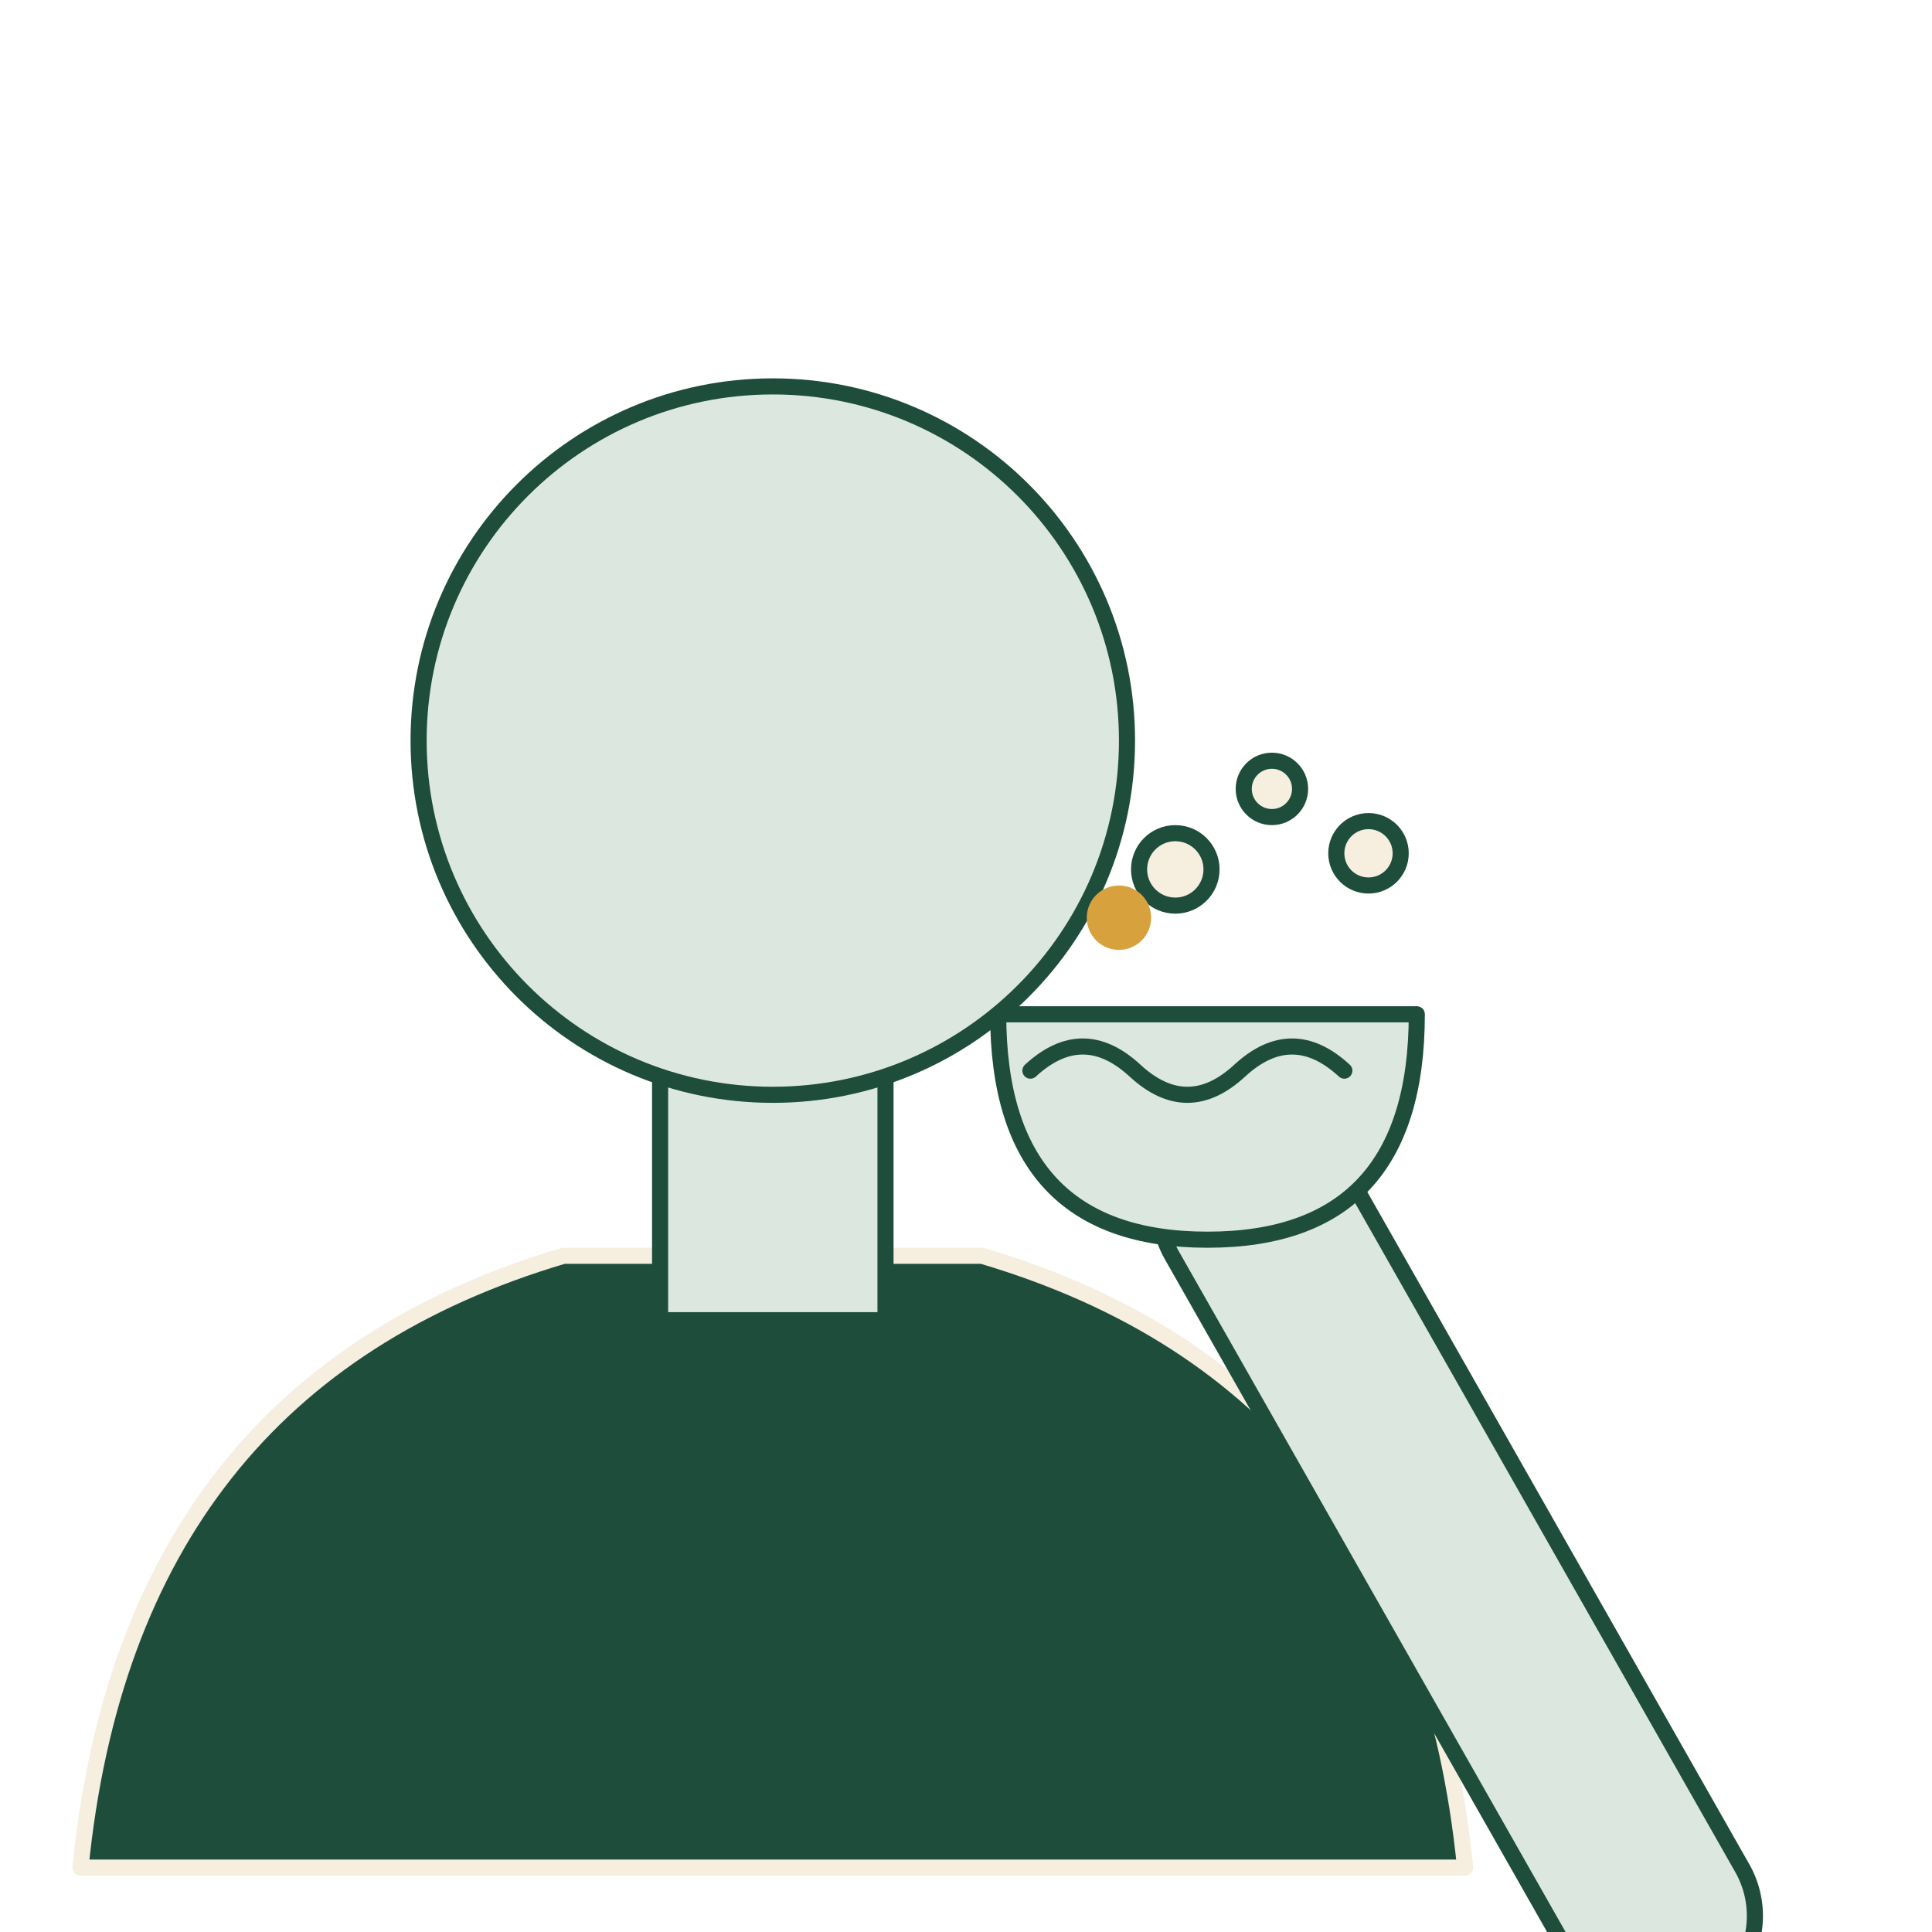
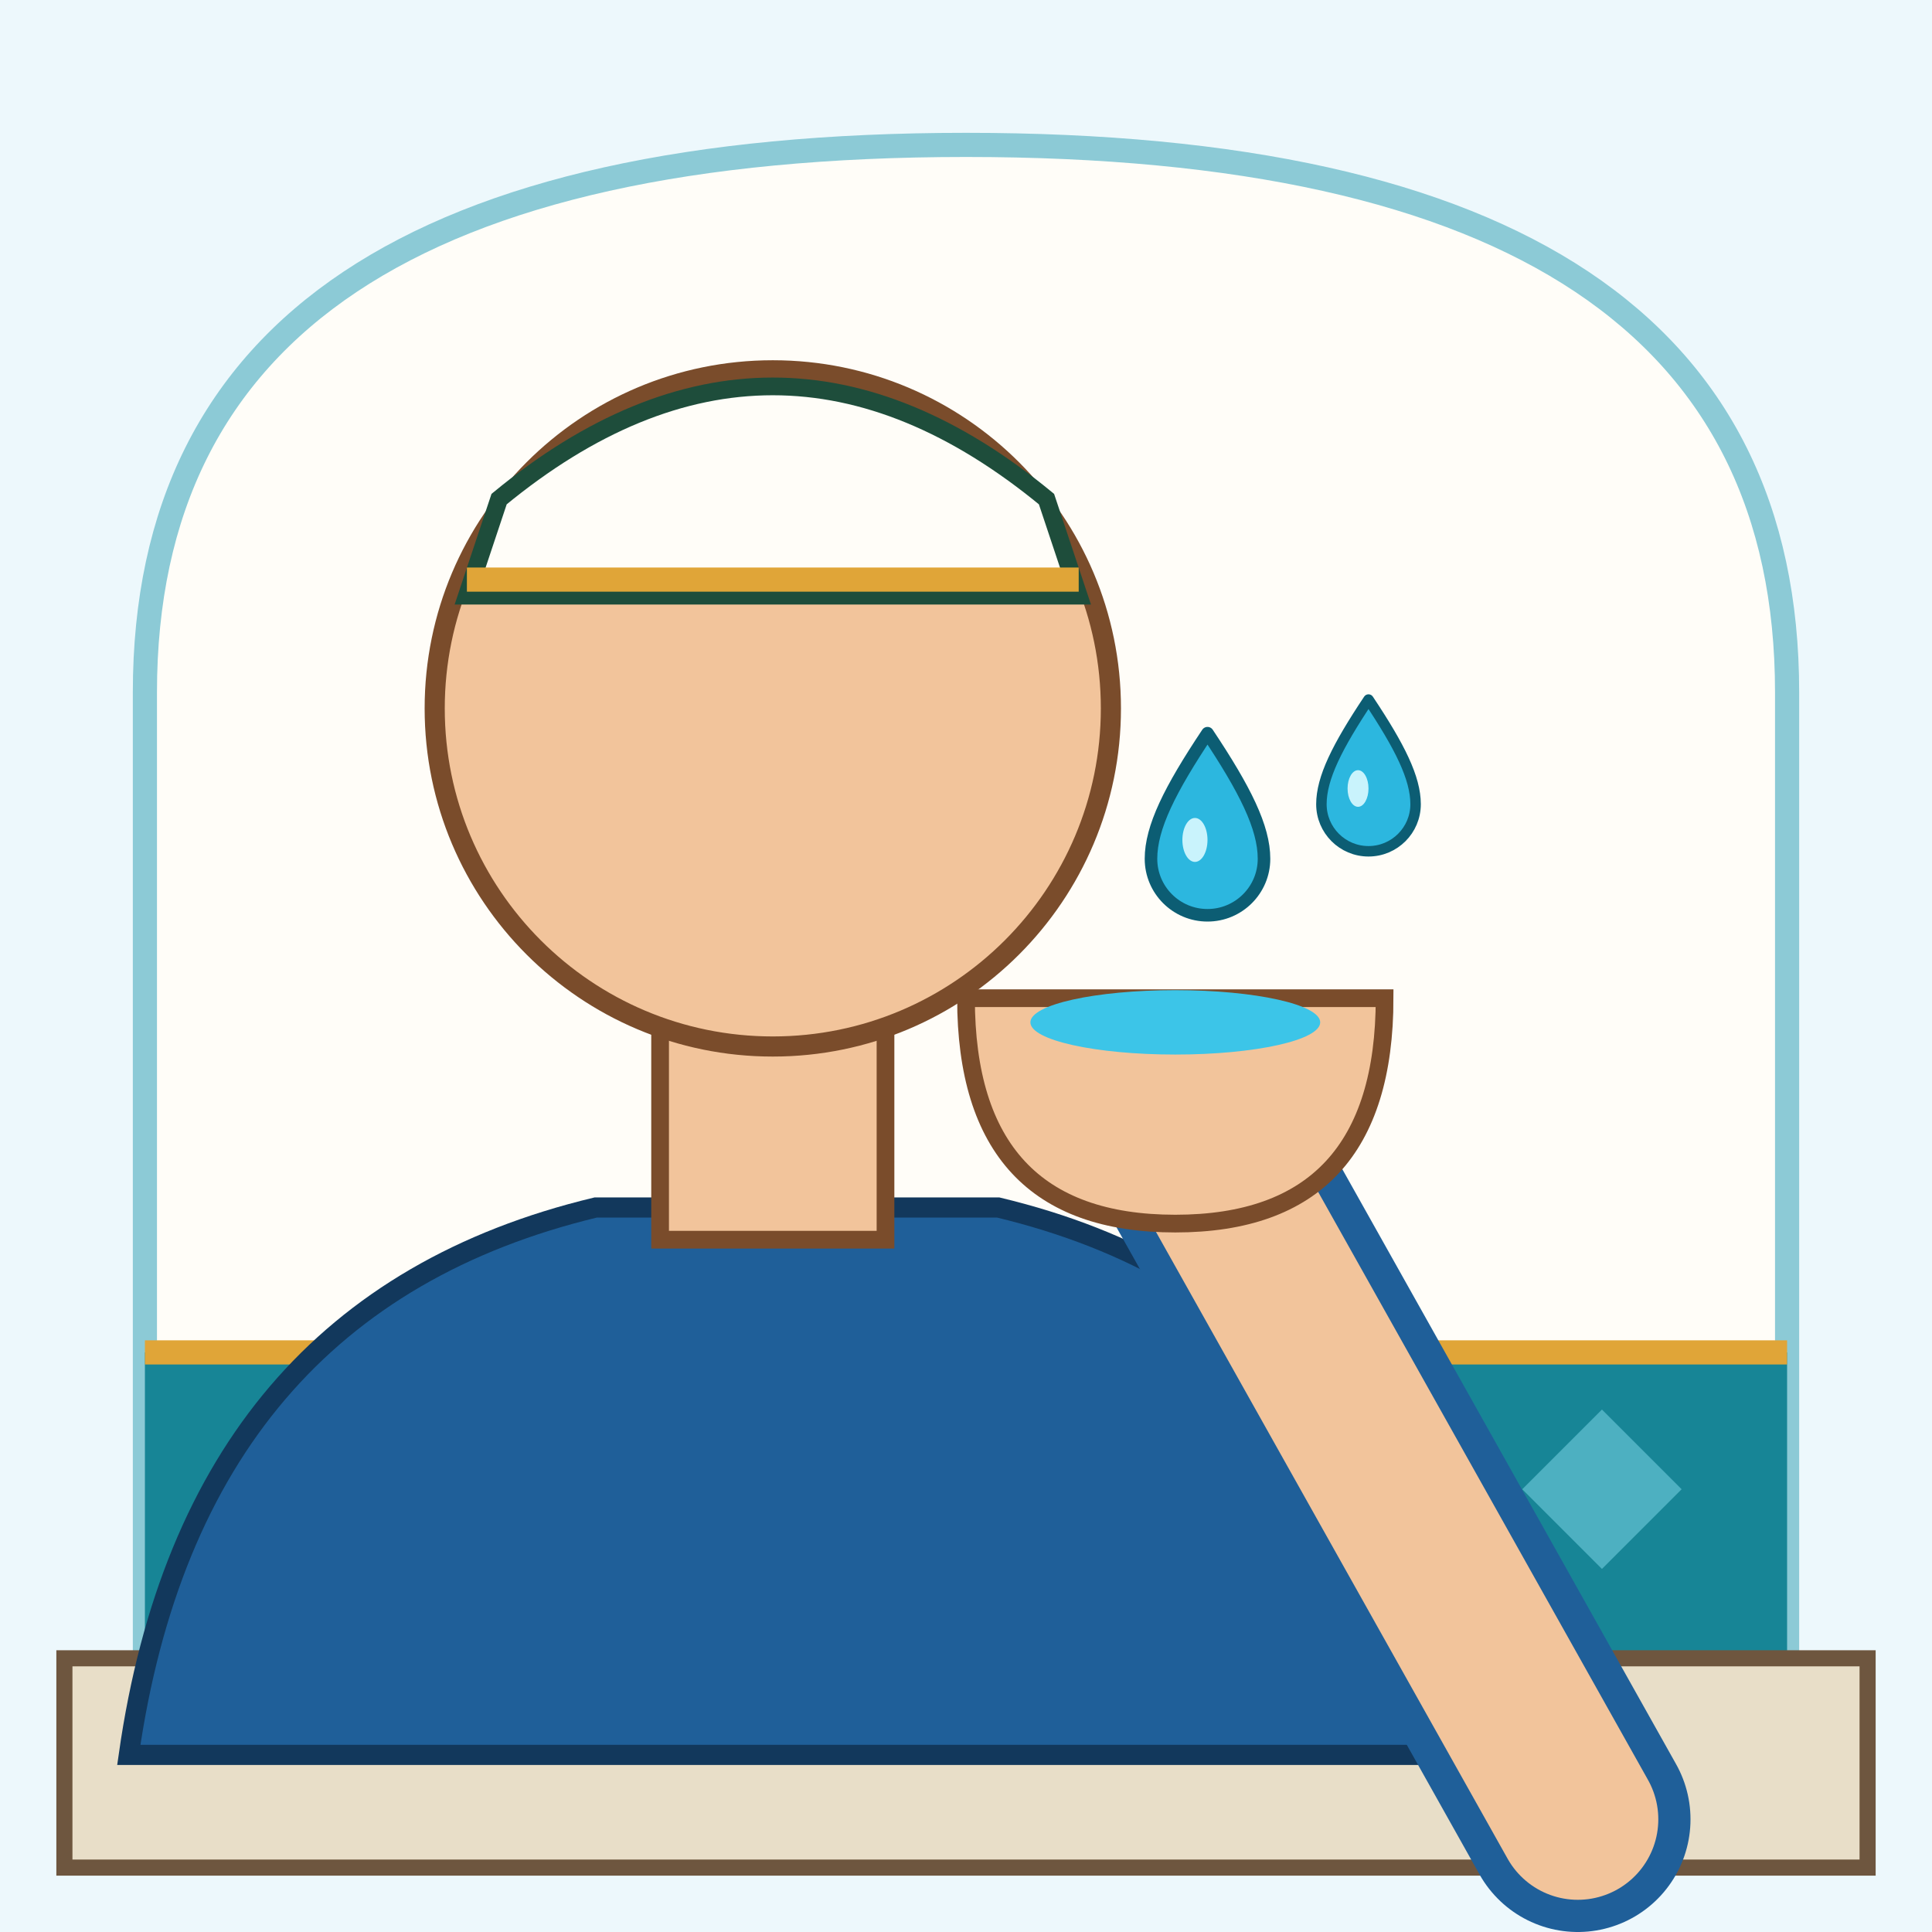
<svg xmlns="http://www.w3.org/2000/svg" viewBox="0 0 240 240">
-   <path d="M10 232 Q16 172 70 156 L122 156 Q176 172 182 232 Z" fill="#1E4D3B" stroke="#F6EEDF" stroke-width="2" stroke-linecap="round" stroke-linejoin="round" />
-   <rect x="82" y="128" width="28" height="36" rx="0" fill="#DCE8DF" stroke="#1E4D3B" stroke-width="2" />
-   <circle cx="96" cy="92" r="44" fill="#DCE8DF" stroke="#1E4D3B" stroke-width="2" />
-   <line x1="206" y1="238" x2="156" y2="150" stroke="#1E4D3B" stroke-width="26" stroke-linecap="round" />
-   <line x1="206" y1="238" x2="156" y2="150" stroke="#DCE8DF" stroke-width="22" stroke-linecap="round" />
-   <path d="M124 126 H176 Q176 154 150 154 Q124 154 124 126 Z" fill="#DCE8DF" stroke="#1E4D3B" stroke-width="2" stroke-linecap="round" stroke-linejoin="round" />
-   <path d="M128 133 q6.5 -6 13 0 t13 0 t13 0" fill="none" stroke="#1E4D3B" stroke-width="2" stroke-linecap="round" stroke-linejoin="round" />
-   <circle cx="146" cy="108" r="4.5" fill="#F6EEDF" stroke="#1E4D3B" stroke-width="2" />
-   <circle cx="158" cy="98" r="3.5" fill="#F6EEDF" stroke="#1E4D3B" stroke-width="2" />
-   <circle cx="170" cy="106" r="4" fill="#F6EEDF" stroke="#1E4D3B" stroke-width="2" />
-   <circle cx="139" cy="114" r="4" fill="#D7A23E" />
+   <rect x="0" y="0" width="240" height="240" fill="#EDF8FC" />
+   <path d="M18 206 V86 Q18 18 120 18 Q222 18 222 86 V206 Z" fill="#FFFDF8" stroke="#8CCAD6" stroke-width="3" />
+   <rect x="18" y="168" width="204" height="38" fill="#178596" />
+   <path d="M18 168 H222" stroke="#E0A538" stroke-width="3" />
+   <rect x="34" y="178" width="14" height="14" transform="rotate(45 41 185)" fill="#7AD4E4" opacity="0.55" />
+   <rect x="86" y="178" width="14" height="14" transform="rotate(45 93 185)" fill="#7AD4E4" opacity="0.55" />
+   <rect x="140" y="178" width="14" height="14" transform="rotate(45 147 185)" fill="#7AD4E4" opacity="0.55" />
+   <rect x="192" y="178" width="14" height="14" transform="rotate(45 199 185)" fill="#7AD4E4" opacity="0.55" />
+   <rect x="8" y="206" width="224" height="26" fill="#E8DEC8" stroke="#6E563F" stroke-width="2" />
+   <path d="M16 218 Q24 162 74 150 L124 150 Q174 162 180 218 Z" fill="#1F5F99" stroke="#12385C" stroke-width="2.5" />
+   <rect x="82" y="122" width="28" height="32" fill="#F2C49B" stroke="#7A4C2B" stroke-width="2.2" />
+   <circle cx="96" cy="88" r="42" fill="#F2C49B" stroke="#7A4C2B" stroke-width="2.5" />
+   <path d="M62 62 Q96 34 130 62 L134 74 H58 Z" fill="#FFFDF8" stroke="#1E4D3B" stroke-width="2.2" />
+   <path d="M58 72 H134" stroke="#E0A538" stroke-width="3" />
+   <path d="M196 226 L150 144" stroke="#1F5F99" stroke-width="28" stroke-linecap="round" />
+   <path d="M196 226 L150 144" stroke="#F2C49B" stroke-width="20" stroke-linecap="round" />
+   <path d="M120 124 H172 Q172 152 146 152 Q120 152 120 124 Z" fill="#F2C49B" stroke="#7A4C2B" stroke-width="2.2" />
+   <ellipse cx="146" cy="127" rx="18" ry="4" fill="#3CC5E8" />
+   <path transform="translate(150 102) scale(0.78)" d="M0 -14 C6 -5 9 1 9 6 A9 9 0 0 1 -9 6 C-9 1 -6 -5 0 -14 Z" fill="#2CB7DF" stroke="#0C5D73" stroke-width="2" stroke-linejoin="round" />
+   <ellipse cx="148.44" cy="104.34" rx="1.56" ry="2.73" fill="#C9F3FC" />
+   <path transform="translate(170 96) scale(0.65)" d="M0 -14 C6 -5 9 1 9 6 A9 9 0 0 1 -9 6 C-9 1 -6 -5 0 -14 Z" fill="#2CB7DF" stroke="#0C5D73" stroke-width="2" stroke-linejoin="round" />
+   <ellipse cx="168.7" cy="97.95" rx="1.3" ry="2.275" fill="#C9F3FC" />
</svg>
